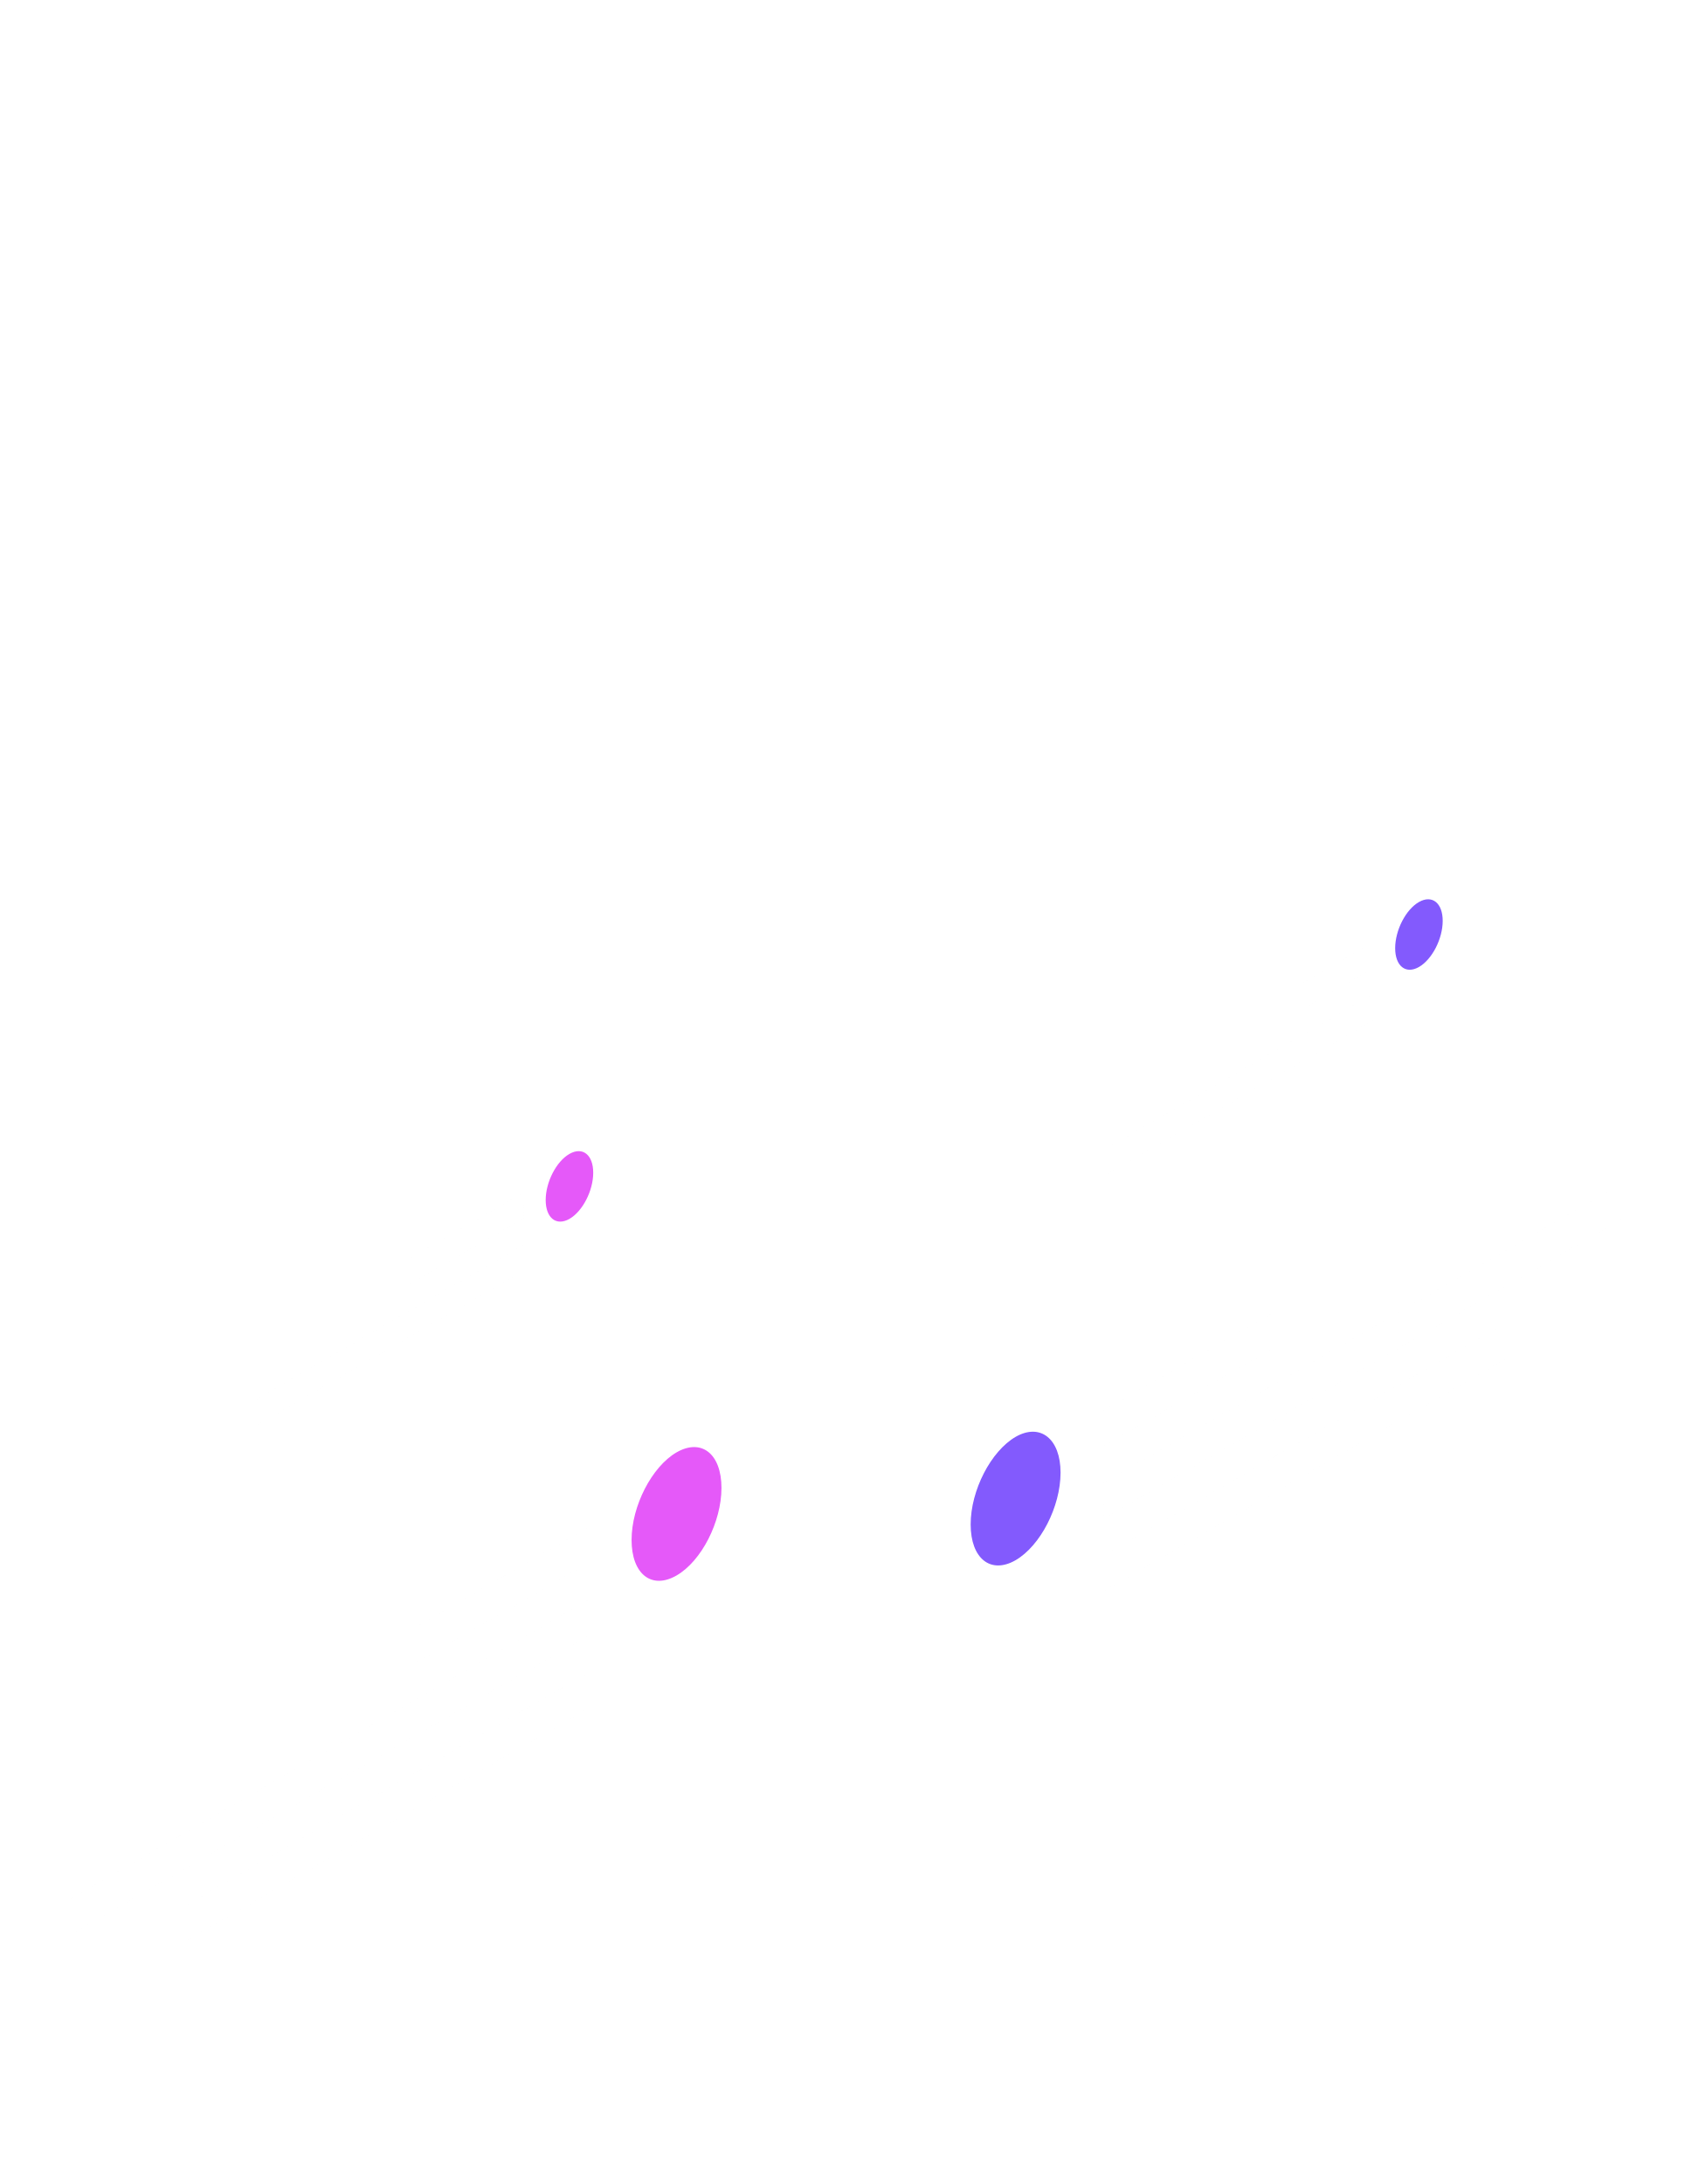
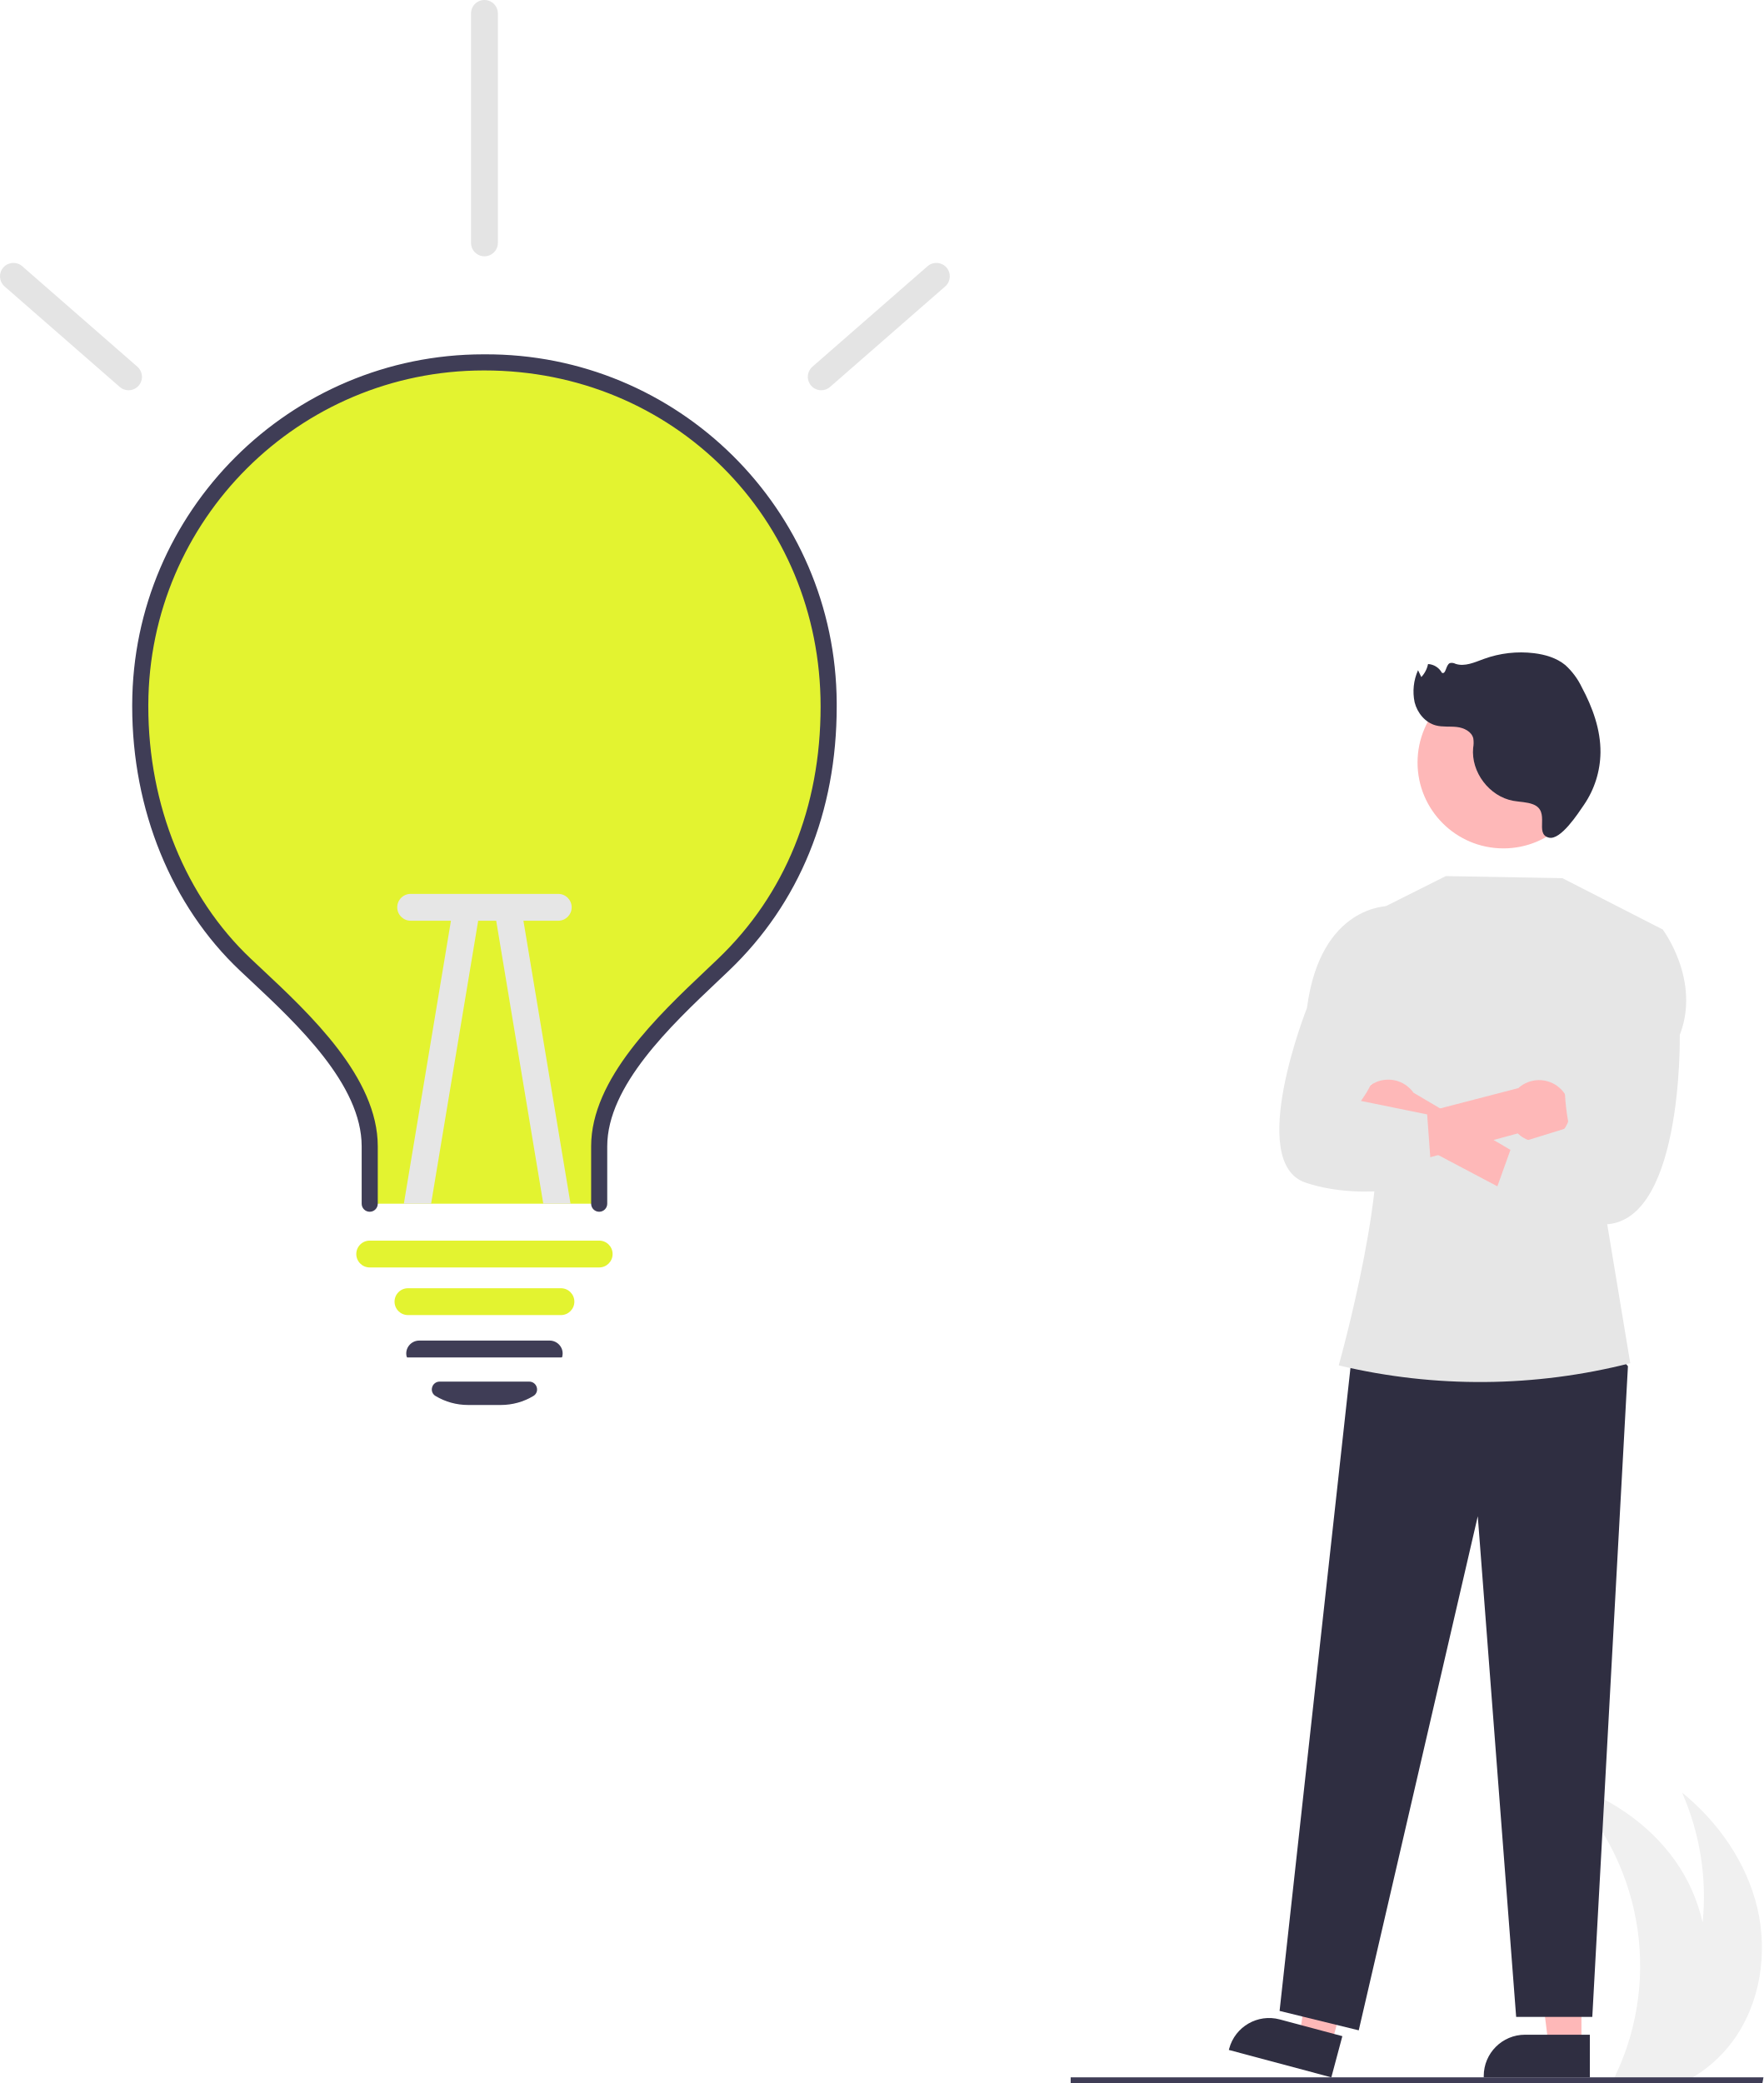
- <svg xmlns="http://www.w3.org/2000/svg" width="313" height="404" viewBox="0 0 313 404" fill="none">
-   <path opacity="0.5" d="M146.574 123.837C173.957 107.856 196.594 122.792 200.599 157.279C201.295 163.244 196.768 171.126 191.239 174.348L101.91 226.514C96.381 229.736 91.854 227.124 92.55 220.331C96.555 181.272 119.236 139.818 146.574 123.837Z" fill="url(#paint0_linear)" />
-   <path opacity="0.5" d="M116.058 79.073C116.058 102.892 129.814 114.126 146.792 104.198C163.77 94.27 177.526 66.968 177.526 43.149C177.526 19.331 163.77 8.096 146.792 18.024C129.814 27.953 116.058 55.255 116.058 79.073Z" fill="url(#paint1_linear)" />
-   <path opacity="0.07" d="M128.987 109.554C156.369 93.574 179.006 108.509 183.011 142.996C183.708 148.962 179.181 156.843 173.652 160.066L84.323 212.232C78.794 215.454 74.267 212.841 74.963 206.048C78.968 166.989 101.605 125.535 128.987 109.554Z" fill="url(#paint2_linear)" />
-   <path opacity="0.07" d="M98.471 64.791C98.471 88.61 112.227 99.844 129.205 89.916C146.183 79.988 159.939 52.686 159.939 28.867C159.939 5.048 146.183 -6.186 129.205 3.742C112.227 13.67 98.471 40.972 98.471 64.791Z" fill="url(#paint3_linear)" />
-   <path opacity="0.2" d="M39.31 246.651C39.31 245.049 40.164 243.569 41.551 242.768L109.941 203.271C112.93 201.544 116.668 203.702 116.668 207.154V239.708L39.31 284.384V246.651Z" fill="url(#paint4_linear)" />
-   <path d="M100.952 221.985C100.952 225.295 102.911 226.862 105.349 225.469C107.787 224.076 109.746 220.244 109.746 216.934C109.746 213.625 107.787 212.057 105.349 213.451C102.911 214.844 100.952 218.676 100.952 221.985Z" fill="#E559F9" />
-   <path opacity="0.15" d="M96.86 220.548L73.614 234.004V238.837L96.904 225.382L96.86 220.548Z" fill="#FEFEFE" />
-   <path opacity="0.15" d="M96.86 230.259L47.32 258.867V263.788L96.86 235.179V230.259Z" fill="#FEFEFE" />
-   <path opacity="0.2" d="M196.463 200.06C196.463 198.457 197.318 196.977 198.706 196.176L267.095 156.717C270.085 154.993 273.821 157.15 273.821 160.601V193.159L196.463 237.835V200.06Z" fill="url(#paint5_linear)" />
-   <path d="M258.105 175.393C258.105 178.703 260.064 180.27 262.502 178.877C264.94 177.483 266.899 173.651 266.899 170.342C266.899 167.033 264.94 165.465 262.502 166.859C260.064 168.252 258.105 172.084 258.105 175.393Z" fill="#835AFD" />
-   <path opacity="0.15" d="M254.144 174.174L240.126 182.273V187.194L254.144 179.094V174.174Z" fill="#FEFEFE" />
-   <path opacity="0.15" d="M254.013 183.884L204.473 212.493V217.413L254.013 188.805V183.884Z" fill="#FEFEFE" />
-   <path opacity="0.3" d="M146.614 249.832C146.616 246.378 142.878 244.219 139.887 245.946L2.284 325.416C0.897 326.216 0.043 327.695 0.042 329.296L-7.43479e-05 403.129L133.645 325.969L144.617 329.553C145.583 329.869 146.575 329.149 146.575 328.133L146.614 249.832Z" fill="url(#paint6_linear)" />
-   <path d="M116.842 284.863C116.842 291.177 120.542 294.095 125.156 291.438C129.771 288.782 133.471 281.51 133.471 275.24C133.471 268.926 129.771 266.009 125.156 268.665C120.586 271.321 116.842 278.593 116.842 284.863Z" fill="#E559F9" />
-   <path opacity="0.15" d="M108.919 282.425L76.792 300.975V307.68L108.919 289.131V282.425Z" fill="#FEFEFE" />
-   <path opacity="0.15" d="M108.919 295.88L12.973 351.268V357.974L108.919 302.586V295.88Z" fill="#FEFEFE" />
-   <path opacity="0.15" d="M108.919 309.335L33.912 352.662V359.367L108.919 316.041V309.335Z" fill="#FEFEFE" />
-   <path opacity="0.3" d="M166.424 266.593C166.425 264.992 167.28 263.512 168.667 262.712L306.27 183.284C309.26 181.558 312.997 183.717 312.996 187.17L312.956 255.819L179.311 332.979L169.118 348.084C168.293 349.307 166.384 348.722 166.384 347.248L166.424 266.593Z" fill="url(#paint7_linear)" />
-   <path d="M196.202 272.41C196.202 278.723 192.458 285.952 187.887 288.608C183.273 291.264 179.572 288.303 179.572 281.989C179.572 275.675 183.316 268.447 187.887 265.791C192.458 263.178 196.202 266.139 196.202 272.41Z" fill="#835AFD" />
-   <path opacity="0.15" d="M204.125 260.87L236.252 242.321V249.026L204.125 267.576V260.87Z" fill="#FEFEFE" />
-   <path opacity="0.15" d="M204.081 274.282L300.027 218.894V225.6L204.125 280.988L204.081 274.282Z" fill="#FEFEFE" />
-   <path opacity="0.15" d="M204.081 287.737L279.088 244.411V251.116L204.081 294.443V287.737Z" fill="#FEFEFE" />
-   <path opacity="0.2" d="M251.967 311.599C249.355 313.08 247.266 316.738 247.266 319.786V333.067L238.472 338.118C235.86 339.598 233.771 343.256 233.771 346.26C233.771 349.265 235.86 350.484 238.472 349.004L247.266 343.909V357.19C247.266 360.195 249.355 361.414 251.967 359.933C254.579 358.453 256.669 354.795 256.669 351.791V338.51L265.462 333.459C268.074 331.978 270.164 328.32 270.164 325.316C270.164 322.311 268.074 321.092 265.462 322.572L256.669 327.624V314.343C256.712 311.295 254.579 310.075 251.967 311.599Z" fill="url(#paint8_linear)" />
-   <path opacity="0.2" d="M62.818 141.472L50.716 165.247C49.061 168.513 49.322 171.779 51.325 172.563C53.328 173.347 56.288 171.3 57.942 168.034L58.073 167.729V194.117C58.073 197.122 60.162 198.341 62.774 196.86C65.386 195.336 67.476 191.722 67.476 188.718V162.33L67.606 162.461C69.26 163.81 72.264 162.417 74.223 159.325C76.226 156.234 76.487 152.663 74.833 151.313L62.818 141.472Z" fill="url(#paint9_linear)" />
-   <defs>
-     <linearGradient id="paint0_linear" x1="33.618" y1="97.776" x2="144.84" y2="178.888" gradientUnits="userSpaceOnUse">
-       <stop stop-color="white" />
-       <stop offset="1" stop-color="white" stop-opacity="0" />
-     </linearGradient>
-     <linearGradient id="paint1_linear" x1="90.288" y1="19.891" x2="201.51" y2="101.002" gradientUnits="userSpaceOnUse">
-       <stop stop-color="white" />
-       <stop offset="1" stop-color="white" stop-opacity="0" />
-     </linearGradient>
-     <linearGradient id="paint2_linear" x1="16.023" y1="83.489" x2="127.245" y2="164.601" gradientUnits="userSpaceOnUse">
-       <stop stop-color="white" />
-       <stop offset="1" stop-color="white" stop-opacity="0" />
-     </linearGradient>
-     <linearGradient id="paint3_linear" x1="72.693" y1="5.603" x2="183.915" y2="86.714" gradientUnits="userSpaceOnUse">
-       <stop stop-color="white" />
-       <stop offset="1" stop-color="white" stop-opacity="0" />
-     </linearGradient>
-     <linearGradient id="paint4_linear" x1="69.27" y1="226.769" x2="86.727" y2="257.005" gradientUnits="userSpaceOnUse">
-       <stop stop-color="white" />
-       <stop offset="1" stop-color="white" stop-opacity="0" />
-     </linearGradient>
-     <linearGradient id="paint5_linear" x1="226.423" y1="180.183" x2="243.88" y2="210.419" gradientUnits="userSpaceOnUse">
-       <stop stop-color="white" />
-       <stop offset="1" stop-color="white" stop-opacity="0" />
-     </linearGradient>
-     <linearGradient id="paint6_linear" x1="83.661" y1="244.547" x2="64.699" y2="398.299" gradientUnits="userSpaceOnUse">
-       <stop stop-color="white" />
-       <stop offset="1" stop-color="white" stop-opacity="0" />
-     </linearGradient>
-     <linearGradient id="paint7_linear" x1="198.387" y1="233.403" x2="274.093" y2="292.664" gradientUnits="userSpaceOnUse">
-       <stop stop-color="white" />
-       <stop offset="1" stop-color="white" stop-opacity="0" />
-     </linearGradient>
-     <linearGradient id="paint8_linear" x1="242.889" y1="328.562" x2="265.686" y2="346.549" gradientUnits="userSpaceOnUse">
-       <stop stop-color="white" />
-       <stop offset="1" stop-color="white" stop-opacity="0" />
-     </linearGradient>
-     <linearGradient id="paint9_linear" x1="54.215" y1="165.456" x2="76.298" y2="177.763" gradientUnits="userSpaceOnUse">
-       <stop stop-color="white" />
-       <stop offset="1" stop-color="white" stop-opacity="0" />
-     </linearGradient>
-   </defs>
+ <svg xmlns="http://www.w3.org/2000/svg" id="fc128632-8bb2-491c-83fe-dc3898cfdda9" data-name="Layer 1" width="657.036" height="776.139" viewBox="0 0 657.036 776.139">
+   <path d="M916.983,822.598a50.794,50.794,0,0,1-13.59,12.63c-1.12.71-2.27,1.38-3.44,2H872.424c.33-.66.65-1.33.96-2a95.354,95.354,0,0,0-19.84-109.34c16.64,5.14,32.02,15.16,42.08,29.37a64.47,64.47,0,0,1,10.23,23,96.276,96.276,0,0,0-7.67-48.41c13.51,10.99,24.03,26.04,28.04,42.98C930.233,789.778,927.323,808.588,916.983,822.598Z" transform="translate(-271.482 -61.93052)" fill="#f0f0f0" />
+   <path id="b35682e1-9f03-403a-b8b0-c3d37d0d1380" data-name="Path 2533" d="M928.136,838.069H670.398v-2.106h258.12Z" transform="translate(-271.482 -61.93052)" fill="#3f3d56" />
+   <path d="M580.23,325.2c0,38.64-13.5,71.63-39.19,96.18-18.23,17.43-46.31,41.86-46.31,67.69v21.37h-85.5V489.07c0-26.1-28.19-50.58-46.31-67.69-25.11-23.69-39.19-58.92-39.19-96.18v-.79a128.251,128.251,0,0,1,256.5.79Z" transform="translate(-271.482 -61.93052)" fill="#e3f330" />
+   <path id="ecc2cf6c-8ee8-498c-972d-3c77e28b77e9" data-name="Path 2546" d="M494.729,513.441a3,3,0,0,1-3-3v-21.374c0-25.125,24.779-48.58,42.873-65.706,1.5-1.422,2.961-2.8,4.363-4.145,25.029-23.928,38.259-56.437,38.259-94.014,0-70.229-55.013-125.243-125.242-125.243h-.354A125.03,125.03,0,0,0,326.739,324.497v.7c0,36.8,13.939,71.063,38.245,94.007,1.231,1.163,2.51,2.36,3.823,3.589,18.327,17.159,43.427,40.658,43.427,66.275v21.373a3,3,0,0,1-6,0v-21.374c0-23.015-24-45.486-41.528-61.9q-1.978-1.851-3.841-3.605c-25.5-24.072-40.126-59.924-40.126-98.364v-.72c.2-72.045,58.885-130.523,130.88-130.523h.371A130.557,130.557,0,0,1,583.224,323.831q.004.685-0,1.371c0,39.255-13.871,73.264-40.112,98.351-1.409,1.347-2.876,2.736-4.386,4.165-17.3,16.377-41,38.806-41,61.349v21.374a3,3,0,0,1-3,3Z" transform="translate(-271.482 -61.93052)" fill="#3f3d56" />
+   <path id="b22bef41-3cd7-4c1e-881c-c9a642005cb0" data-name="Path 2547" d="M480.481,551.936h-57a5,5,0,1,1,0-10h57a5,5,0,0,1,0,10Z" transform="translate(-271.482 -61.93052)" fill="#e3f330" />
+   <path d="M458.11,585.435H445.843a23.447,23.447,0,0,1-12.094-3.351,2.794,2.794,0,0,1-1.268-3.214,2.886,2.886,0,0,1,2.802-2.142h33.389a2.887,2.887,0,0,1,2.802,2.142,2.793,2.793,0,0,1-1.269,3.214A23.445,23.445,0,0,1,458.11,585.435Z" transform="translate(-271.482 -61.93052)" fill="#3f3d56" />
+   <path d="M480.491,567.729l-57.338-.006-.178-.381a4.726,4.726,0,0,1,.9-4.058,4.856,4.856,0,0,1,3.823-1.849h48.558a4.855,4.855,0,0,1,3.823,1.849,4.698,4.698,0,0,1,.911,4.007l-.09.386Z" transform="translate(-271.482 -61.93052)" fill="#3f3d56" />
+   <path id="e0eb6627-54a4-4797-861b-0d156b8b485b" data-name="Path 2548" d="M319.381,207.342a4.98,4.98,0,0,1-3.286-1.233l-42.939-37.481a5,5,0,0,1,6.576-7.533l42.939,37.481a5,5,0,0,1-3.29,8.767Z" transform="translate(-271.482 -61.93052)" fill="#e4e4e4" />
+   <path id="e13fc22b-cd18-4b6e-a2d4-df4b74c6b7e7" data-name="Path 2549" d="M577.459,207.342a5,5,0,0,1-3.29-8.767l42.938-37.484a5,5,0,0,1,6.576,7.533l-42.939,37.481A4.98,4.98,0,0,1,577.459,207.342Z" transform="translate(-271.482 -61.93052)" fill="#e4e4e4" />
+   <path id="a74da646-4683-465e-97fe-dd817e7fc328" data-name="Path 2550" d="M494.729,534.191h-85.5a5,5,0,0,1,0-10h85.5a5,5,0,0,1,0,10Z" transform="translate(-271.482 -61.93052)" fill="#e3f330" />
+   <path d="M449.88,403.57,432.1,510.44H421.95l18.06-108.51a5.003,5.003,0,0,1,9.87,1.64Z" transform="translate(-271.482 -61.93052)" fill="#e6e6e6" />
+   <path d="M484.05,510.44H473.9L456.12,403.57a5.003,5.003,0,0,1,9.87-1.64Z" transform="translate(-271.482 -61.93052)" fill="#e6e6e6" />
+   <path id="be3a5c8a-fbb4-472c-819b-e8dd06032f6a" data-name="Path 2551" d="M419.485,400a5,5,0,0,1,5-5h54.993a5,5,0,0,1,0,10h-54.993A5,5,0,0,1,419.485,400Z" transform="translate(-271.482 -61.93052)" fill="#e6e6e6" />
+   <path id="e9f776ed-f4b6-47dc-b212-c247d99ecb23" data-name="Path 2553" d="M451.981,157.431a5,5,0,0,1-5-5v-85.5a5,5,0,0,1,10,0v85.5A5,5,0,0,1,451.981,157.431Z" transform="translate(-271.482 -61.93052)" fill="#e4e4e4" />
+   <path id="eba1f826-879a-4c25-b118-6bb025be95d0" data-name="Path 2559" d="M860.701,824.08H848.443l-5.832-47.288h18.092Z" transform="translate(-271.482 -61.93052)" fill="#feb8b8" />
+   <path id="f6694a1b-3521-46e6-aa9c-51f4297aac52" data-name="Path 2560" d="M863.828,835.964H824.297v-.5a15.387,15.387,0,0,1,15.385-15.386h24.146Z" transform="translate(-271.482 -61.93052)" fill="#2f2e41" />
+   <path id="fae71c2d-33fb-45f7-8331-19b4de5eddc8" data-name="Path 2561" d="M767.564,823.676l-11.844-3.167,6.58-47.19,17.48,4.674Z" transform="translate(-271.482 -61.93052)" fill="#feb8b8" />
+   <path id="b3b10fd6-5fa4-49f3-8270-96ad6a3a1e0e" data-name="Path 2562" d="M767.515,835.964l-38.189-10.212.129-.483a15.387,15.387,0,0,1,18.839-10.89h0l23.325,6.237Z" transform="translate(-271.482 -61.93052)" fill="#2f2e41" />
+   <path id="f6267da0-acb1-421a-9dac-5a6151c1f955" data-name="Path 2563" d="M867.754,559.068l10.269,11.931-13.28,242.442h-28.369l-14.3-186.551-44.349,191.554-29.492-7.233,26.816-243.3Z" transform="translate(-271.482 -61.93052)" fill="#2f2e41" />
+   <path id="ea0dabd6-18d7-4484-8048-4cddc34702bd" data-name="Path 2564" d="M781.905,402.543l28.246-14.172,43.437.764,37.38,19.127L869.7,514.48l9.187,55.38h0a226.533,226.533,0,0,1-108.335.892l-.284-.068s21.114-74.916,12.126-97.779Z" transform="translate(-271.482 -61.93052)" fill="#e6e6e6" />
+   <path id="a75b604a-8411-40e9-b5d3-81fba8b6e00c" data-name="Path 2565" d="M863.621,345.935a31.994,31.994,0,1,0,0,.237Z" transform="translate(-271.482 -61.93052)" fill="#feb8b8" />
+   <path id="b97e8772-edf1-4d51-bb40-aaab108bf113" data-name="Path 2567" d="M778.007,479.983a11.462,11.462,0,0,0,16.65,5.627l57.353,30.318,1.857-13.971-55.73-32.863a11.524,11.524,0,0,0-20.131,10.889Z" transform="translate(-271.482 -61.93052)" fill="#feb8b8" />
+   <path id="b7638692-4395-4c34-bc33-e4b41c888504" data-name="Path 2568" d="M854.436,482.399a11.462,11.462,0,0,1-17.478,1.848l-62.6,17.035.545-17.738,62.271-16.173a11.524,11.524,0,0,1,17.261,15.03Z" transform="translate(-271.482 -61.93052)" fill="#feb8b8" />
+   <path id="fb7d8996-2760-43c1-a9a4-d402d6d3756c" data-name="Path 2569" d="M878.762,409.031l12.205-.765s14.29,18.855,6.364,39.316c0,0,1.373,73.5-30.276,70.48s-41.65-3.019-41.65-3.019l9.5-26.5,21.253-6.562s-6.55-28.894,5.849-40.916Z" transform="translate(-271.482 -61.93052)" fill="#e6e6e6" />
+   <path id="a9eb06d8-8cbf-43ab-991d-4f9eccd60edd" data-name="Path 2570" d="M790.63,408.386l-1.725-8.843s-25.44-.6-30.47,37.951c0,0-22.877,57.692-.454,65.121s47.089,0,47.089,0l-1.857-25.444-24.67-5.033s12.745-16.489,5.805-30.792Z" transform="translate(-271.482 -61.93052)" fill="#e6e6e6" />
+   <path id="ba7ab43e-494b-455d-a87f-0e0f24cb0a47" data-name="Path 2387" d="M842.704,361.645c-2.353-.923-4.959-.875-7.446-1.331-8.893-1.638-15.752-10.706-14.908-19.71a10.848,10.848,0,0,0,.058-3.533c-.616-2.569-3.472-3.948-6.095-4.256s-5.333.086-7.885-.597c-3.94-1.055-6.883-4.648-7.881-8.603a19.487,19.487,0,0,1,1.267-11.963l1.224,2.552a9.918,9.918,0,0,0,2.506-4.853,6.255,6.255,0,0,1,5.166,3.273c1.581.706,1.388-2.906,2.964-3.621a2.959,2.959,0,0,1,2.1.273c3.473,1.165,7.156-.583,10.597-1.836a40.417,40.417,0,0,1,18.642-2.13c4.183.511,8.405,1.747,11.66,4.42a26.607,26.607,0,0,1,6.156,8.274c4.017,7.508,7.043,15.792,6.961,24.31a35.298,35.298,0,0,1-6.165,19.519c-2.052,2.986-8.68,13.343-13.085,12.203C843.009,372.607,849.329,364.243,842.704,361.645Z" transform="translate(-271.482 -61.93052)" fill="#2f2e41" />
</svg>
